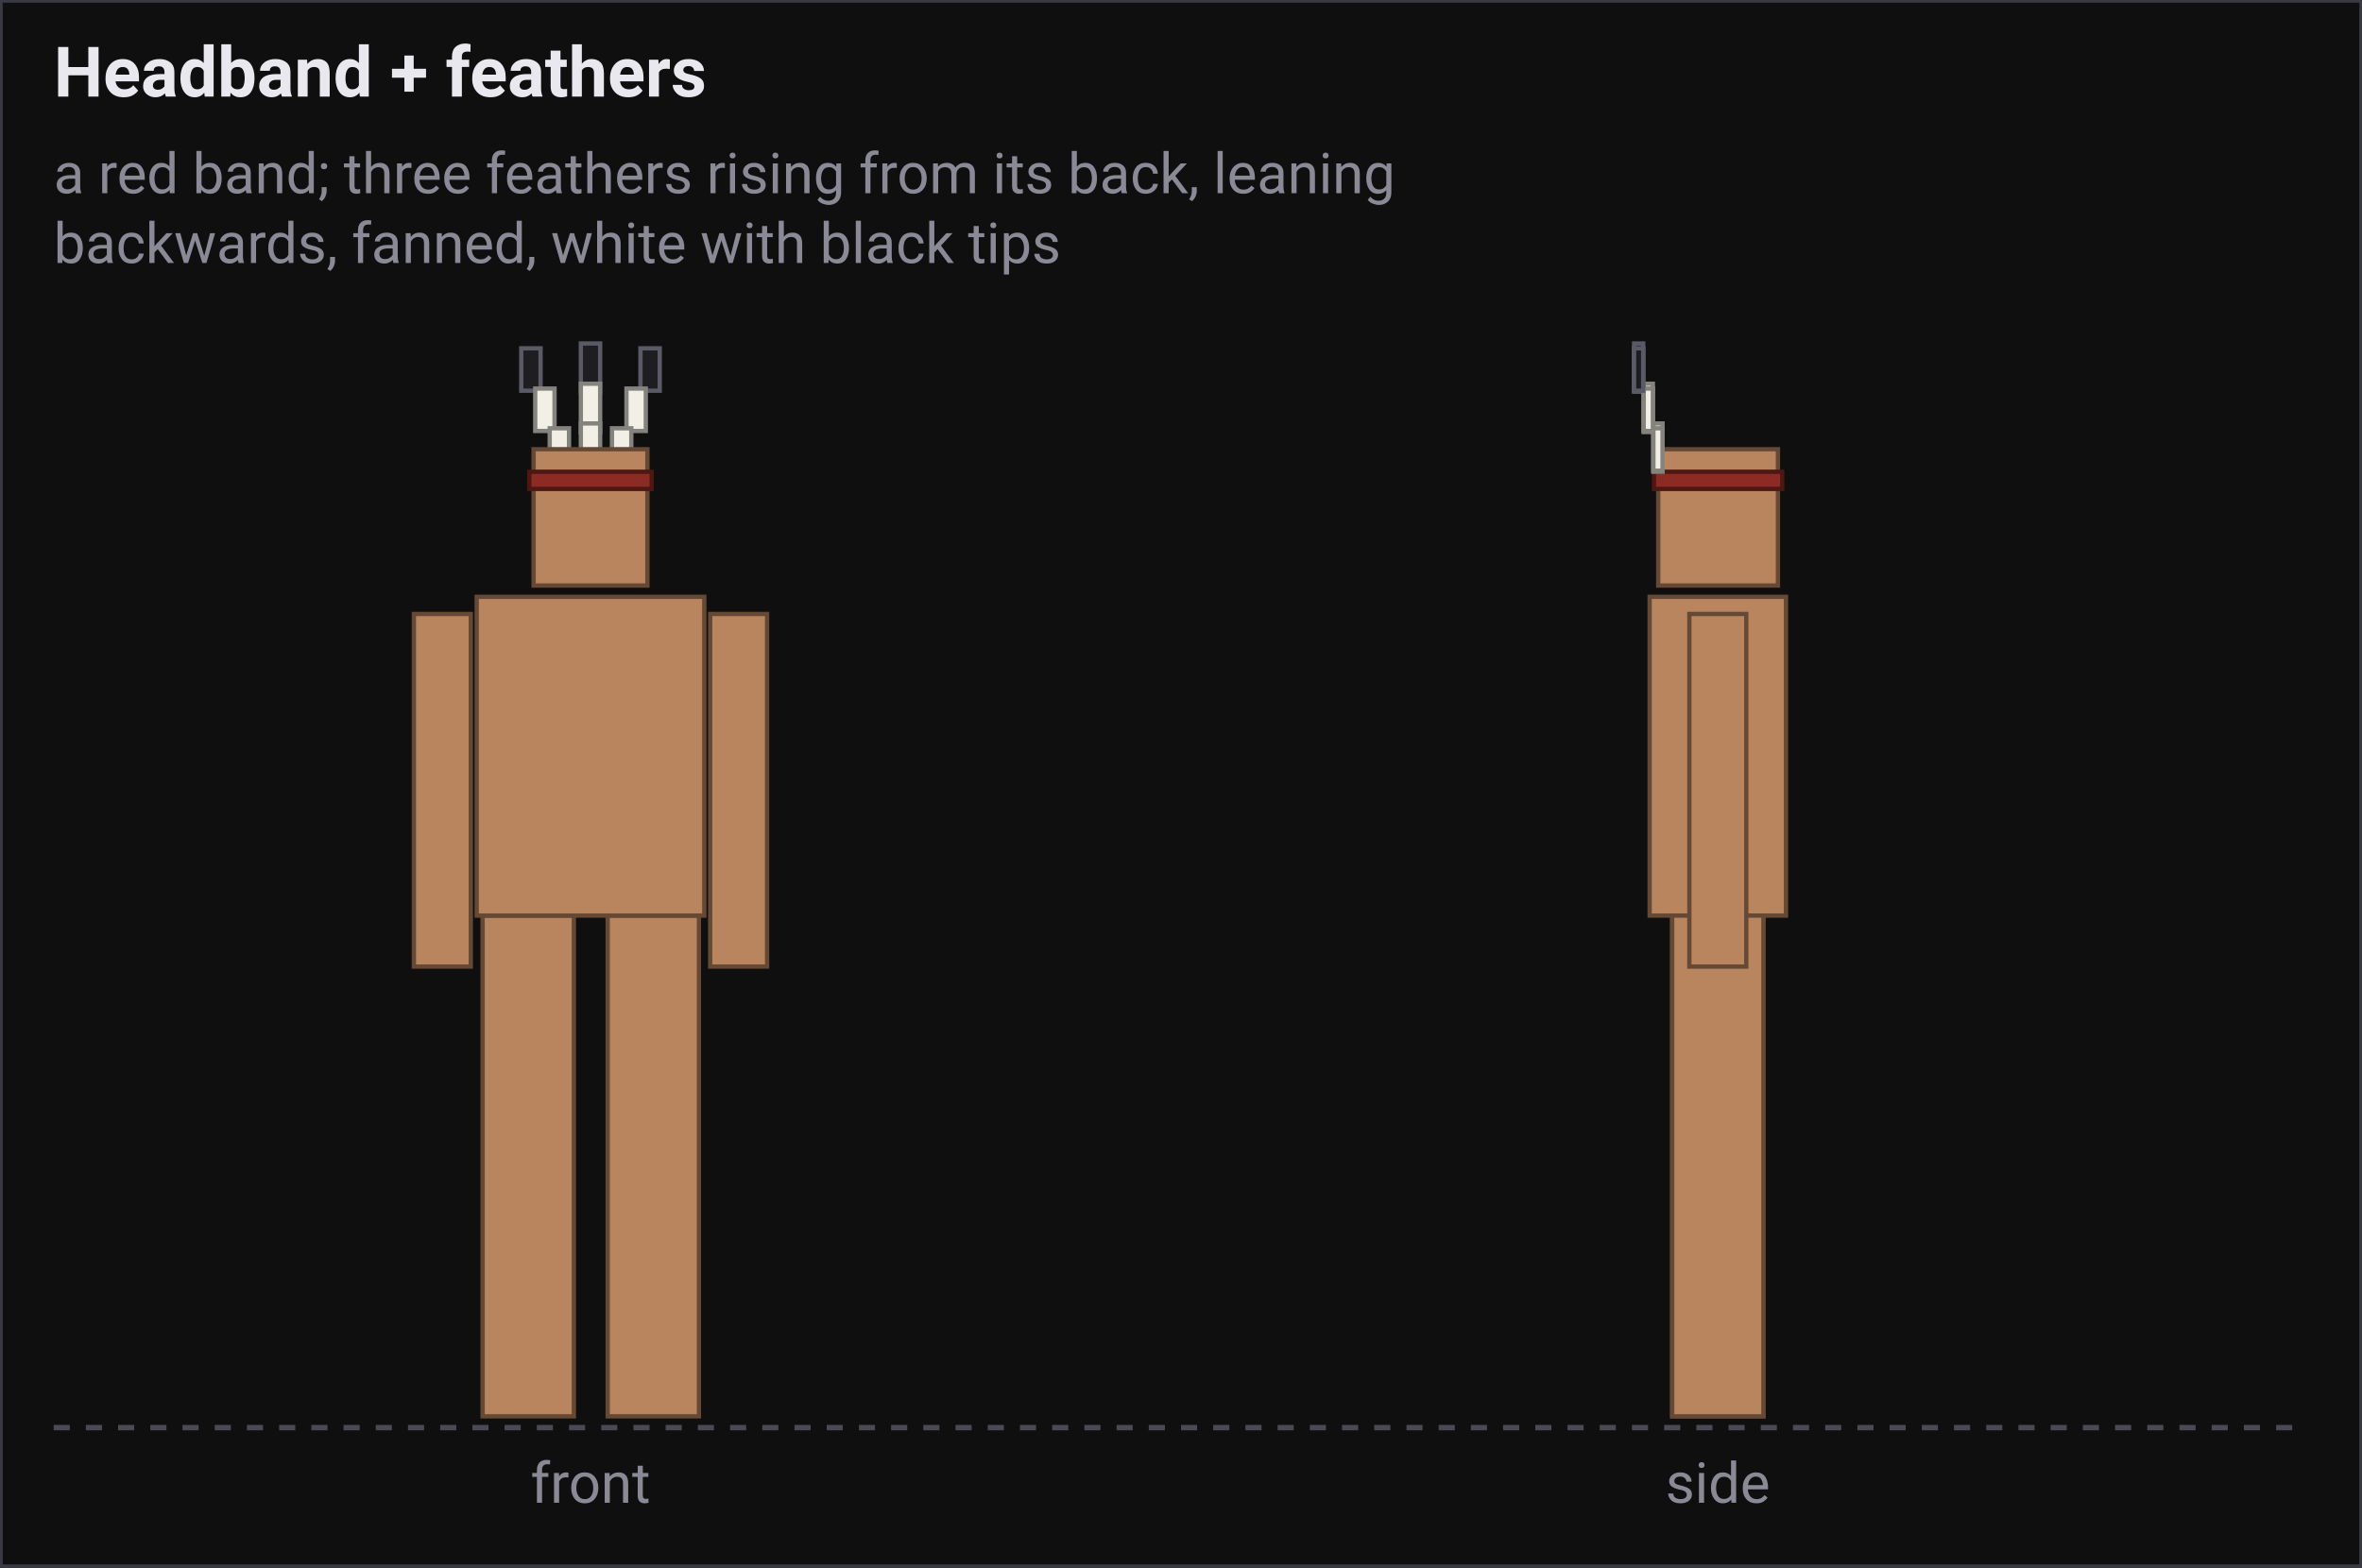
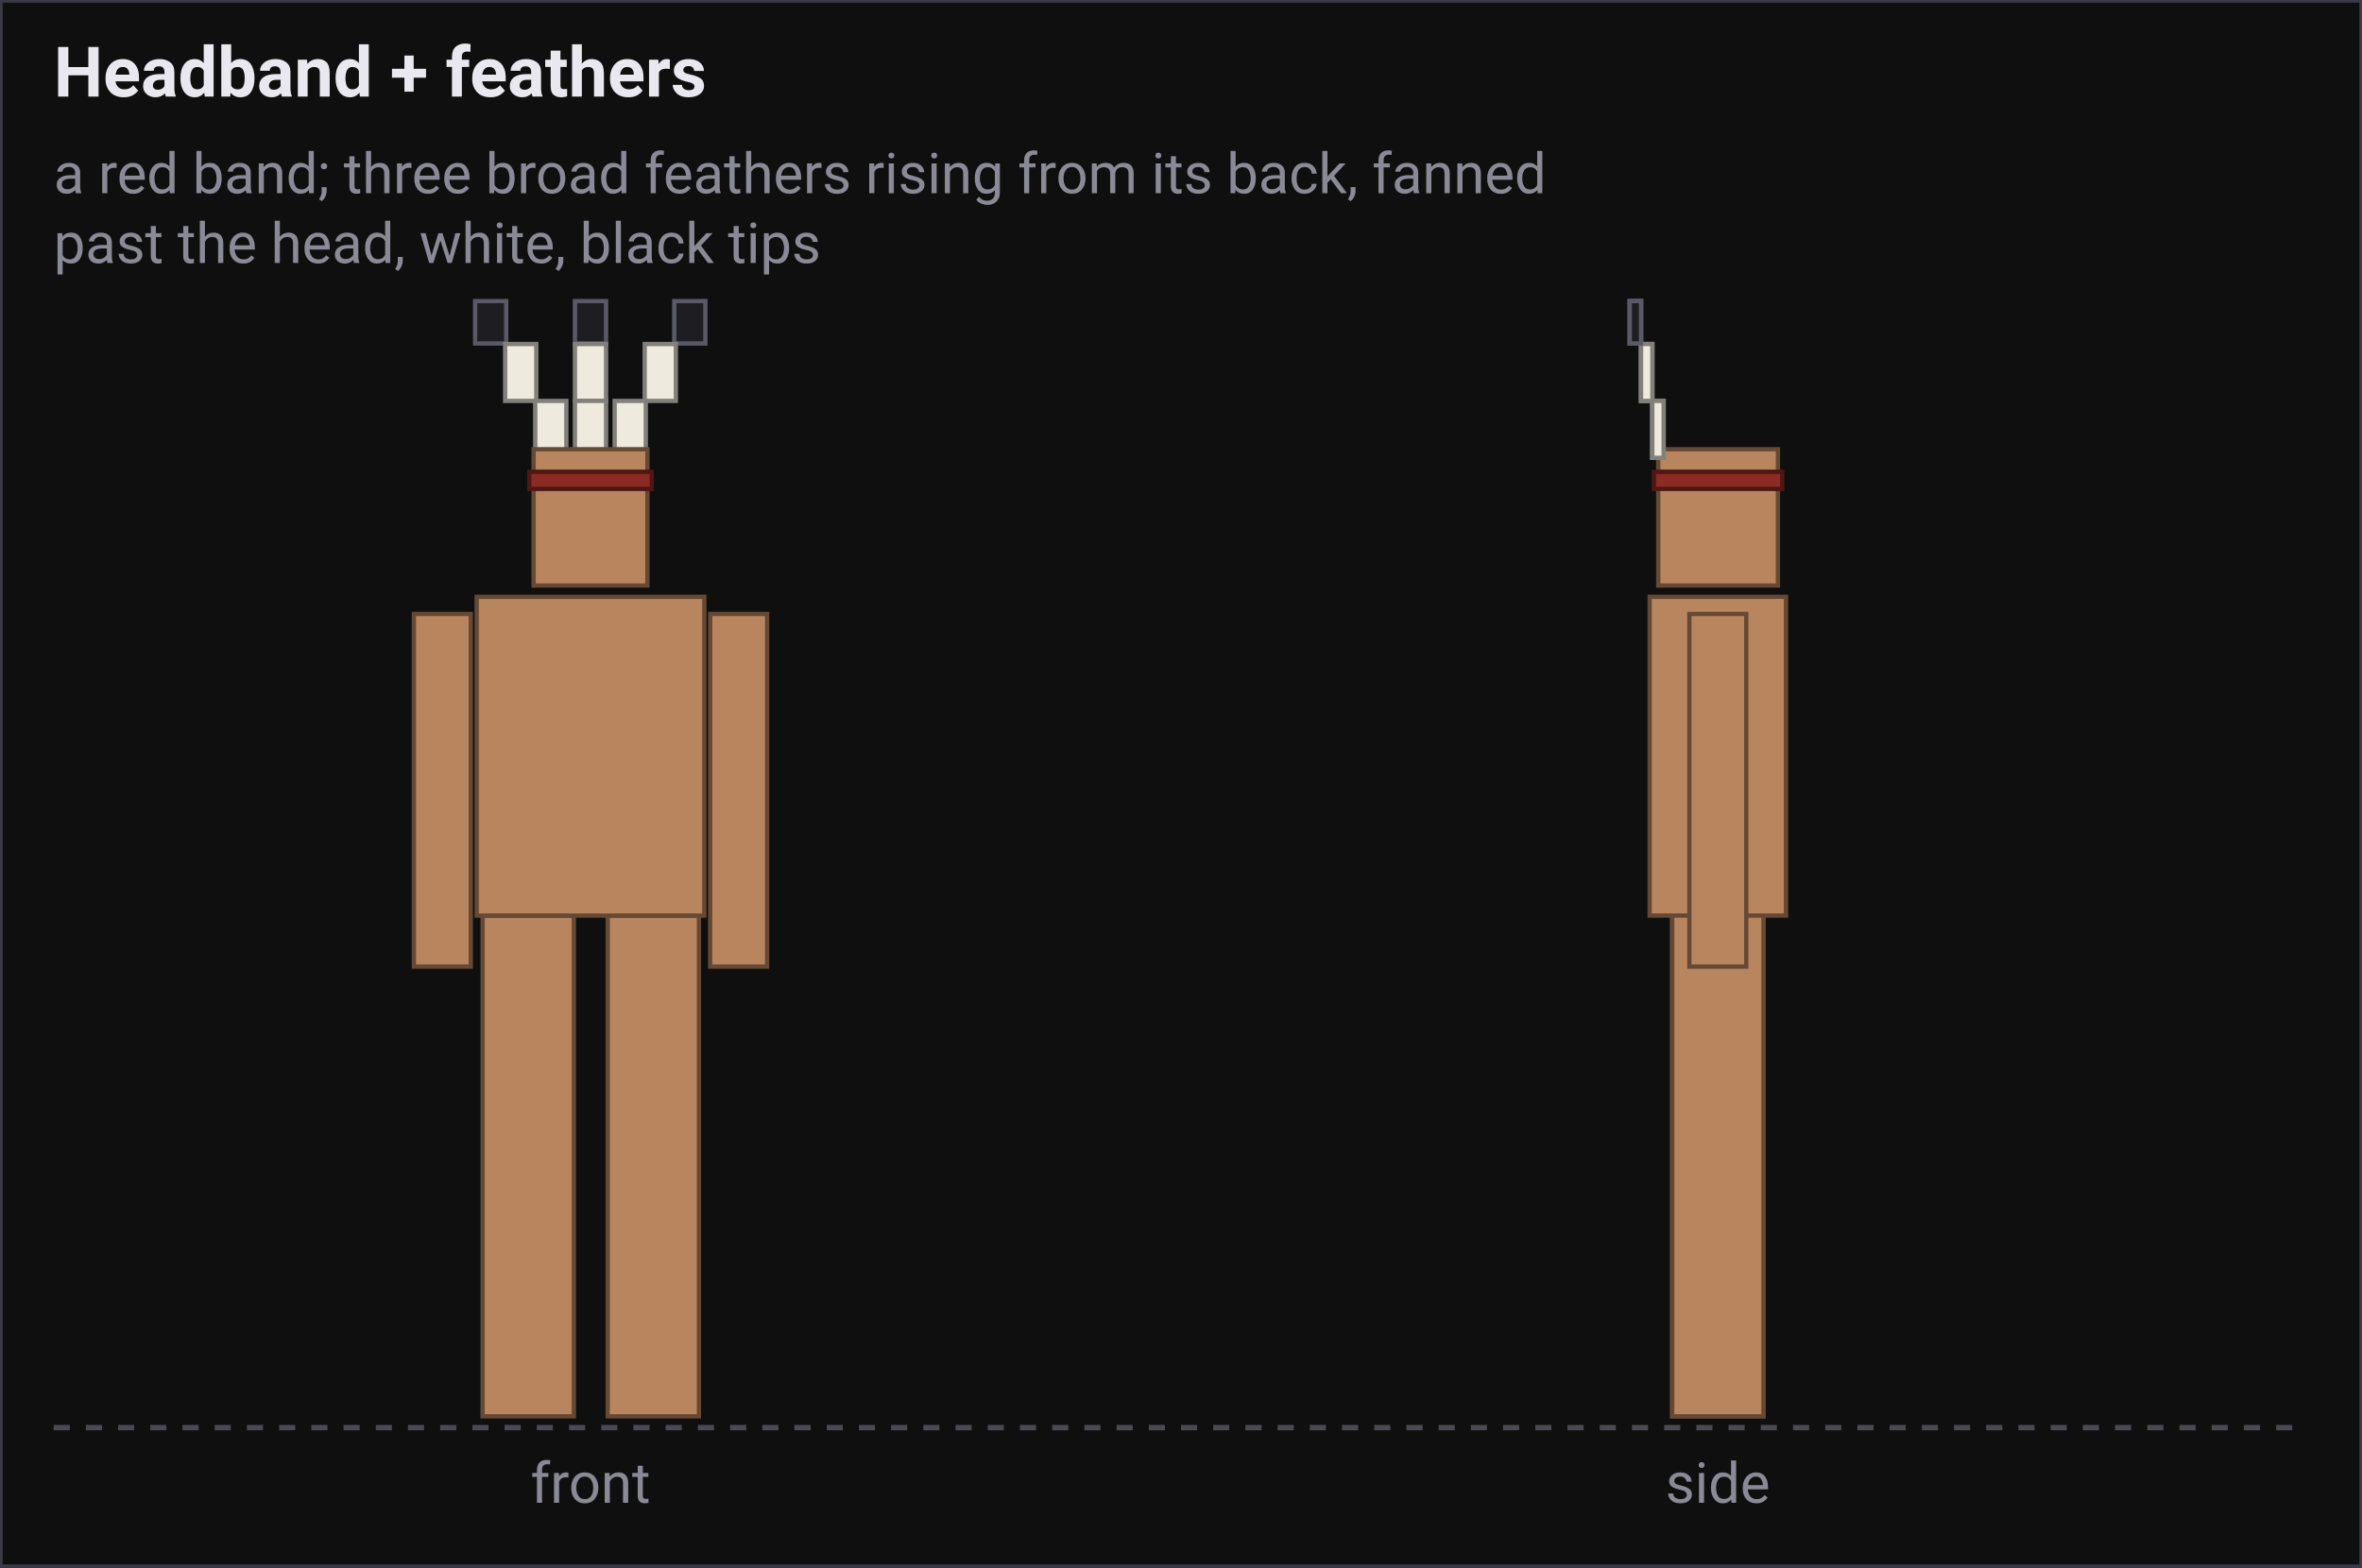
<svg xmlns="http://www.w3.org/2000/svg" width="440" height="292" viewBox="0 0 440 292">
  <rect x="0" y="0" width="440" height="292" fill="#1B1B1F" rx="0" opacity="1" />
  <rect x="0" y="0" width="440" height="292" fill="#0F0F0F" rx="0" stroke="#3A3A44" stroke-width="1" opacity="1" />
  <text x="10" y="18" fill="#E8E8EE" font-size="13" font-family="Roboto, Segoe UI, Arial, sans-serif" text-anchor="start" font-weight="bold" xml:space="preserve">Headband + feathers</text>
-   <rect x="119.3" y="64.9" width="3.6" height="7.9" fill="#1E1E22" rx="0" stroke="#5A5A66" stroke-width="0.8" opacity="1" />
-   <rect x="108.2" y="64.0" width="3.6" height="9.0" fill="#1E1E22" rx="0" stroke="#5A5A66" stroke-width="0.8" opacity="1" />
-   <rect x="97.1" y="64.9" width="3.6" height="7.9" fill="#1E1E22" rx="0" stroke="#5A5A66" stroke-width="0.8" opacity="1" />
-   <rect x="116.7" y="72.4" width="3.6" height="7.9" fill="#F2EFE6" rx="0" stroke="#85837E" stroke-width="0.8" opacity="1" />
-   <rect x="108.2" y="71.5" width="3.6" height="9.0" fill="#F2EFE6" rx="0" stroke="#85837E" stroke-width="0.8" opacity="1" />
-   <rect x="99.7" y="72.4" width="3.6" height="7.9" fill="#F2EFE6" rx="0" stroke="#85837E" stroke-width="0.8" opacity="1" />
-   <rect x="114.0" y="79.8" width="3.6" height="7.9" fill="#F2EFE6" rx="0" stroke="#85837E" stroke-width="0.8" opacity="1" />
-   <rect x="108.2" y="78.9" width="3.6" height="9.0" fill="#F2EFE6" rx="0" stroke="#85837E" stroke-width="0.8" opacity="1" />
-   <rect x="102.4" y="79.8" width="3.6" height="7.9" fill="#F2EFE6" rx="0" stroke="#85837E" stroke-width="0.8" opacity="1" />
+   <rect x="125.6" y="56.1" width="5.8" height="7.9" fill="#1E1E22" rx="0" stroke="#5A5A66" stroke-width="0.8" opacity="1" />
+   <rect x="107.1" y="56.1" width="5.8" height="7.9" fill="#1E1E22" rx="0" stroke="#5A5A66" stroke-width="0.8" opacity="1" />
+   <rect x="88.5" y="56.1" width="5.8" height="7.9" fill="#1E1E22" rx="0" stroke="#5A5A66" stroke-width="0.8" opacity="1" />
+   <rect x="120.1" y="64.1" width="5.8" height="10.6" fill="#EEEADE" rx="0" stroke="#82807A" stroke-width="0.8" opacity="1" />
+   <rect x="107.1" y="64.1" width="5.8" height="10.6" fill="#EEEADE" rx="0" stroke="#82807A" stroke-width="0.8" opacity="1" />
+   <rect x="94.1" y="64.1" width="5.8" height="10.6" fill="#EEEADE" rx="0" stroke="#82807A" stroke-width="0.8" opacity="1" />
+   <rect x="114.5" y="74.7" width="5.8" height="10.6" fill="#EEEADE" rx="0" stroke="#82807A" stroke-width="0.8" opacity="1" />
+   <rect x="107.1" y="74.7" width="5.8" height="10.6" fill="#EEEADE" rx="0" stroke="#82807A" stroke-width="0.8" opacity="1" />
+   <rect x="99.7" y="74.7" width="5.8" height="10.6" fill="#EEEADE" rx="0" stroke="#82807A" stroke-width="0.8" opacity="1" />
  <rect x="89.9" y="170.6" width="17.0" height="93.3" fill="#B9855F" rx="0" stroke="#654934" stroke-width="0.8" opacity="1" />
  <rect x="113.2" y="170.6" width="17.0" height="93.3" fill="#B9855F" rx="0" stroke="#654934" stroke-width="0.8" opacity="1" />
  <rect x="88.8" y="111.2" width="42.4" height="59.4" fill="#B9855F" rx="0" stroke="#654934" stroke-width="0.8" opacity="1" />
  <rect x="99.4" y="83.7" width="21.2" height="25.4" fill="#B9855F" rx="0" stroke="#654934" stroke-width="0.8" opacity="1" />
  <rect x="77.1" y="114.4" width="10.6" height="65.7" fill="#B9855F" rx="0" stroke="#654934" stroke-width="0.8" opacity="1" />
  <rect x="132.3" y="114.4" width="10.6" height="65.7" fill="#B9855F" rx="0" stroke="#654934" stroke-width="0.8" opacity="1" />
  <rect x="98.6" y="87.9" width="22.8" height="3.2" fill="#8C2A24" rx="0" stroke="#4D1713" stroke-width="0.8" opacity="1" />
  <rect x="314.7" y="114.4" width="10.6" height="65.7" fill="#B9855F" rx="0" stroke="#654934" stroke-width="0.8" opacity="1" />
+   <rect x="303.6" y="56.1" width="2.1" height="7.9" fill="#1E1E22" rx="0" stroke="#5A5A66" stroke-width="0.8" opacity="1" />
+   <rect x="305.7" y="64.1" width="2.1" height="10.6" fill="#EEEADE" rx="0" stroke="#82807A" stroke-width="0.8" opacity="1" />
  <rect x="311.5" y="170.6" width="17.0" height="93.3" fill="#B9855F" rx="0" stroke="#654934" stroke-width="0.8" opacity="1" />
-   <rect x="304.4" y="64.9" width="1.7" height="7.9" fill="#1E1E22" rx="0" stroke="#5A5A66" stroke-width="0.8" opacity="1" />
-   <rect x="306.2" y="72.4" width="1.7" height="7.9" fill="#F2EFE6" rx="0" stroke="#85837E" stroke-width="0.8" opacity="1" />
-   <rect x="308.0" y="79.8" width="1.7" height="7.9" fill="#F2EFE6" rx="0" stroke="#85837E" stroke-width="0.8" opacity="1" />
+   <rect x="307.8" y="74.7" width="2.1" height="10.6" fill="#EEEADE" rx="0" stroke="#82807A" stroke-width="0.8" opacity="1" />
  <rect x="307.3" y="111.2" width="25.4" height="59.4" fill="#B9855F" rx="0" stroke="#654934" stroke-width="0.8" opacity="1" />
  <rect x="308.9" y="83.7" width="22.3" height="25.4" fill="#B9855F" rx="0" stroke="#654934" stroke-width="0.8" opacity="1" />
  <rect x="308.1" y="87.9" width="23.9" height="3.2" fill="#8C2A24" rx="0" stroke="#4D1713" stroke-width="0.8" opacity="1" />
-   <rect x="308.0" y="78.9" width="1.7" height="9.0" fill="#F2EFE6" rx="0" stroke="#85837E" stroke-width="0.8" opacity="1" />
-   <rect x="306.2" y="71.5" width="1.7" height="9.0" fill="#F2EFE6" rx="0" stroke="#85837E" stroke-width="0.8" opacity="1" />
-   <rect x="304.4" y="64.0" width="1.7" height="9.0" fill="#1E1E22" rx="0" stroke="#5A5A66" stroke-width="0.8" opacity="1" />
-   <rect x="308.0" y="79.8" width="1.7" height="7.9" fill="#F2EFE6" rx="0" stroke="#85837E" stroke-width="0.8" opacity="1" />
-   <rect x="306.2" y="72.4" width="1.7" height="7.9" fill="#F2EFE6" rx="0" stroke="#85837E" stroke-width="0.8" opacity="1" />
-   <rect x="304.4" y="64.9" width="1.7" height="7.9" fill="#1E1E22" rx="0" stroke="#5A5A66" stroke-width="0.8" opacity="1" />
+   <rect x="307.8" y="74.7" width="2.1" height="10.6" fill="#EEEADE" rx="0" stroke="#82807A" stroke-width="0.8" opacity="1" />
+   <rect x="305.7" y="64.1" width="2.1" height="10.6" fill="#EEEADE" rx="0" stroke="#82807A" stroke-width="0.8" opacity="1" />
+   <rect x="303.6" y="56.1" width="2.1" height="7.9" fill="#1E1E22" rx="0" stroke="#5A5A66" stroke-width="0.8" opacity="1" />
+   <rect x="307.8" y="74.7" width="2.1" height="10.6" fill="#EEEADE" rx="0" stroke="#82807A" stroke-width="0.8" opacity="1" />
  <rect x="311.5" y="170.6" width="17.0" height="93.3" fill="#B9855F" rx="0" stroke="#654934" stroke-width="0.8" opacity="1" />
+   <rect x="305.7" y="64.1" width="2.1" height="10.6" fill="#EEEADE" rx="0" stroke="#82807A" stroke-width="0.8" opacity="1" />
+   <rect x="303.6" y="56.1" width="2.1" height="7.9" fill="#1E1E22" rx="0" stroke="#5A5A66" stroke-width="0.8" opacity="1" />
  <rect x="314.7" y="114.4" width="10.6" height="65.7" fill="#B9855F" rx="0" stroke="#654934" stroke-width="0.8" opacity="1" />
  <text x="110" y="280" fill="#8A8A96" font-size="10.5" font-family="Roboto, Segoe UI, Arial, sans-serif" text-anchor="middle" font-weight="normal" xml:space="preserve">front</text>
  <text x="320" y="280" fill="#8A8A96" font-size="10.5" font-family="Roboto, Segoe UI, Arial, sans-serif" text-anchor="middle" font-weight="normal" xml:space="preserve">side</text>
-   <text x="10" y="36" fill="#8A8A96" font-size="10.5" font-family="Roboto, Segoe UI, Arial, sans-serif" text-anchor="start" font-weight="normal" xml:space="preserve">a red band; three feathers rising from its back, leaning</text>
-   <text x="10" y="49" fill="#8A8A96" font-size="10.5" font-family="Roboto, Segoe UI, Arial, sans-serif" text-anchor="start" font-weight="normal" xml:space="preserve">backwards, fanned, white with black tips</text>
+   <text x="10" y="36" fill="#8A8A96" font-size="10.5" font-family="Roboto, Segoe UI, Arial, sans-serif" text-anchor="start" font-weight="normal" xml:space="preserve">a red band; three broad feathers rising from its back, fanned</text>
+   <text x="10" y="49" fill="#8A8A96" font-size="10.5" font-family="Roboto, Segoe UI, Arial, sans-serif" text-anchor="start" font-weight="normal" xml:space="preserve">past the head, white, black tips</text>
  <line x1="10" y1="266" x2="430" y2="266" stroke="#4A4A55" stroke-width="1" stroke-dasharray="3 3" />
</svg>
